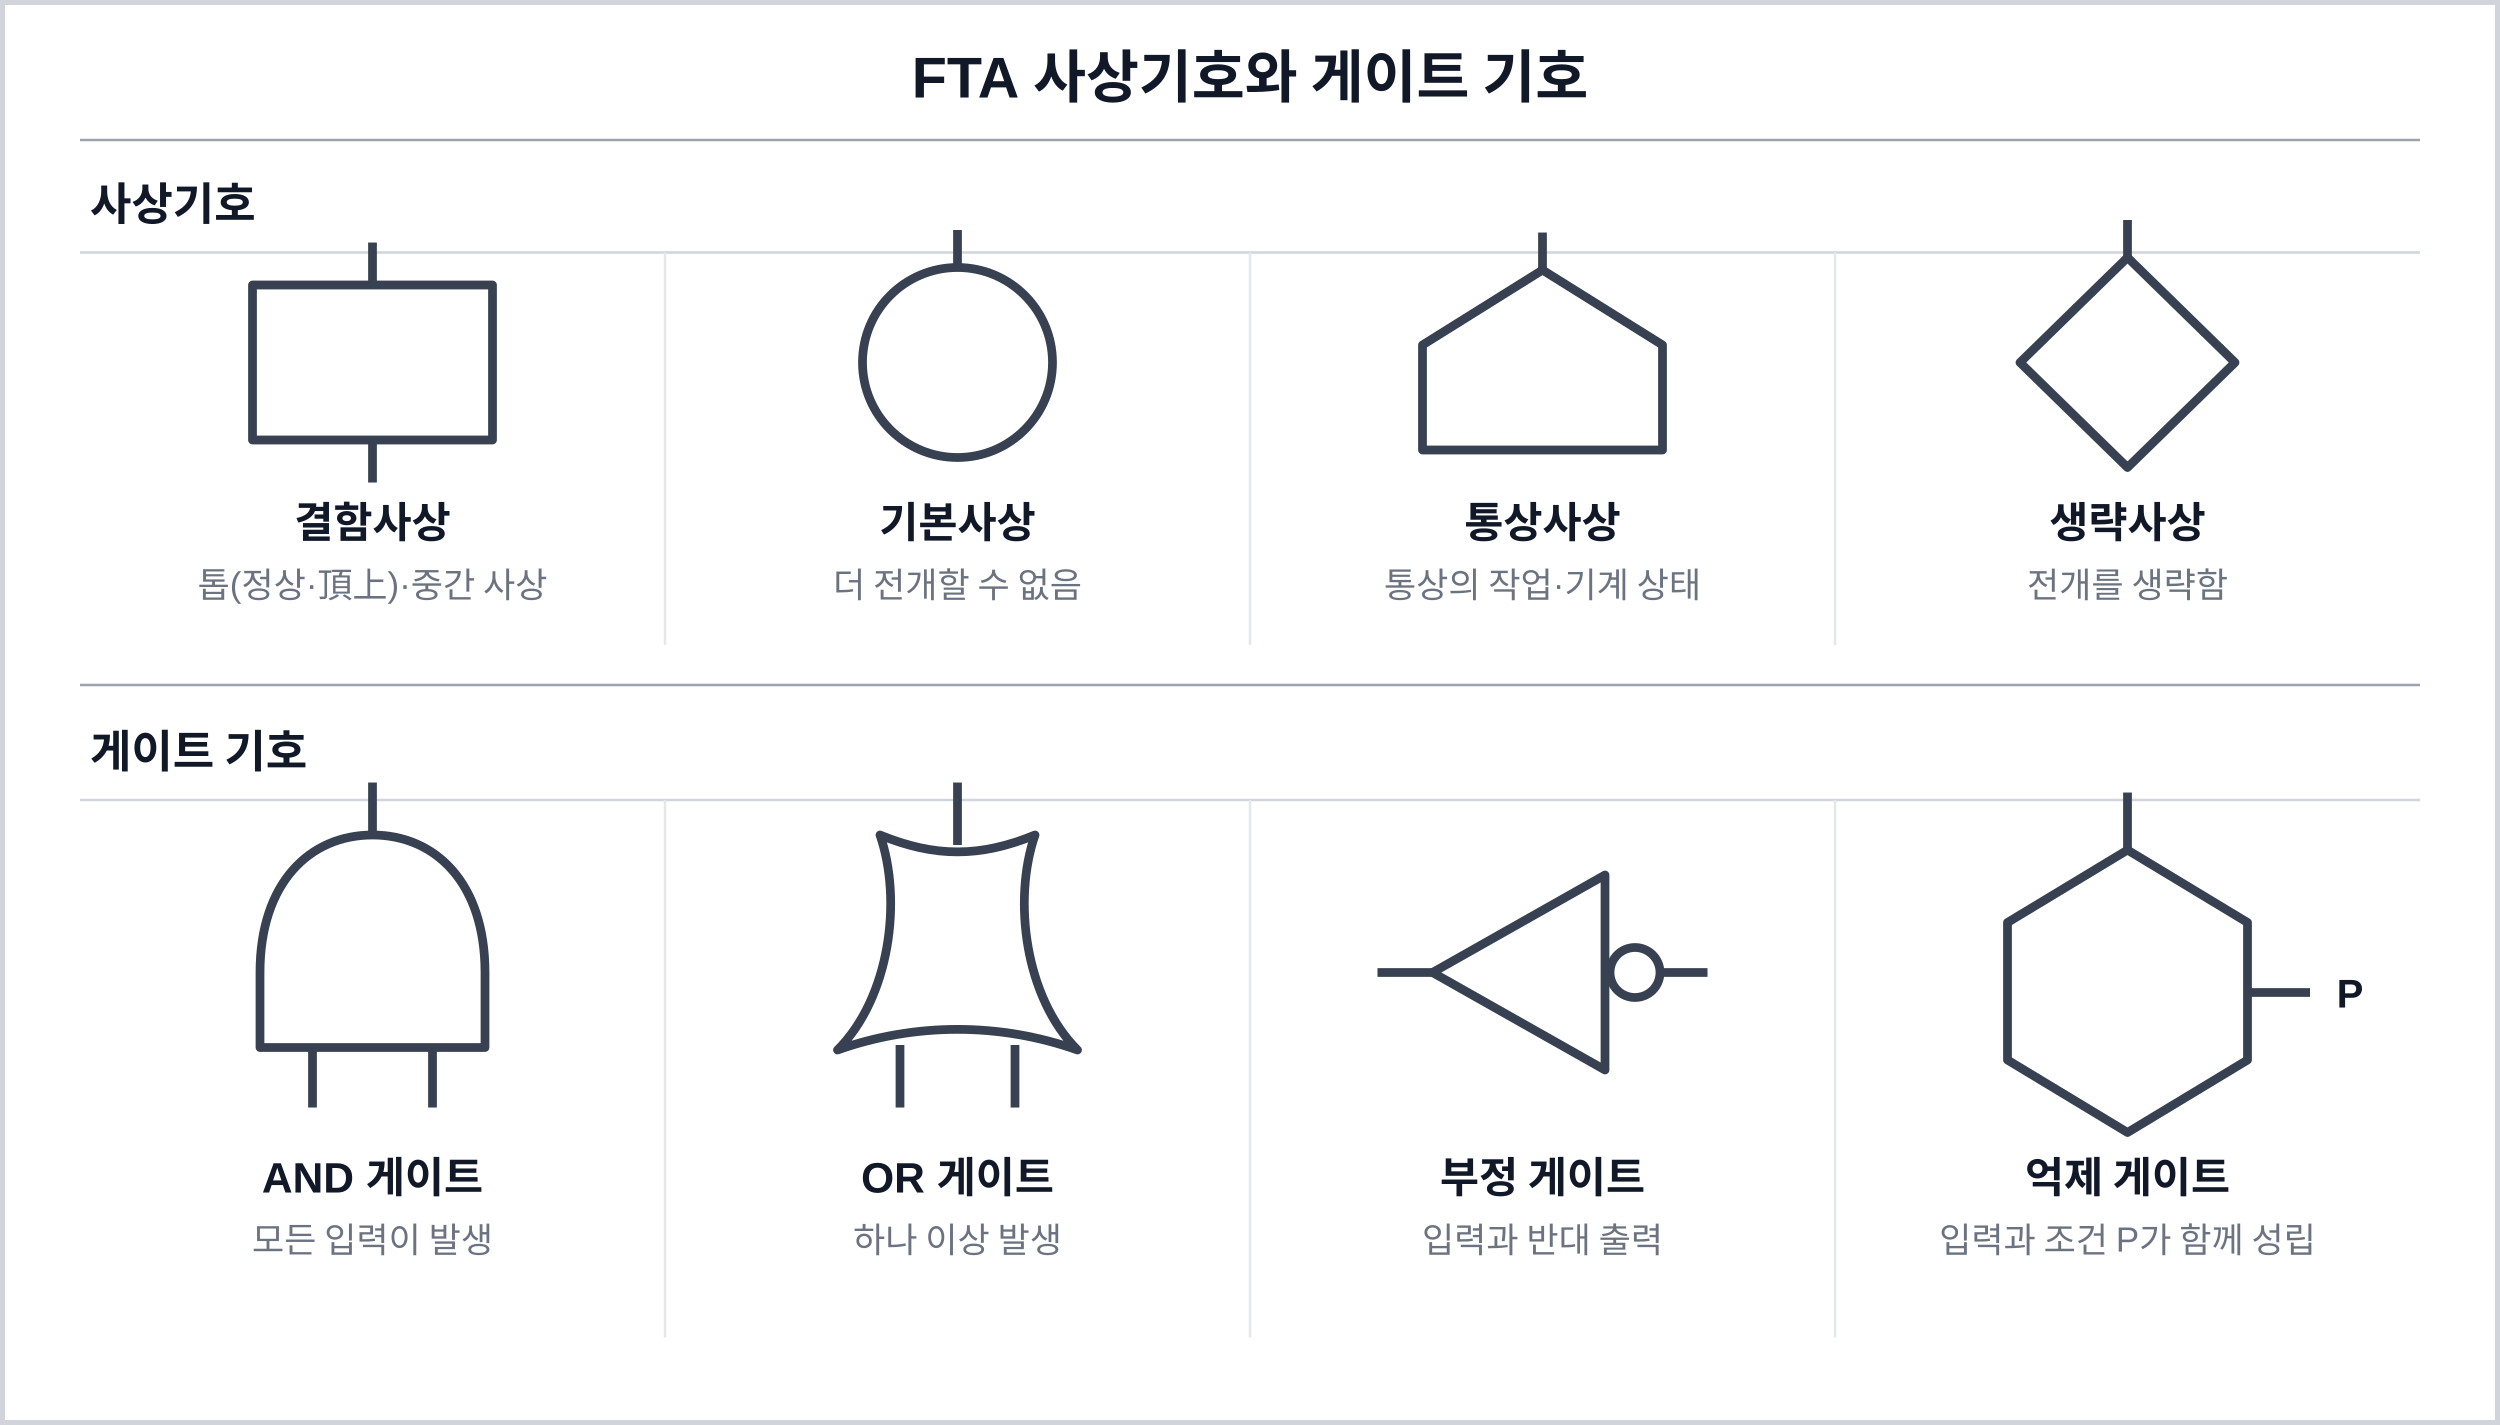
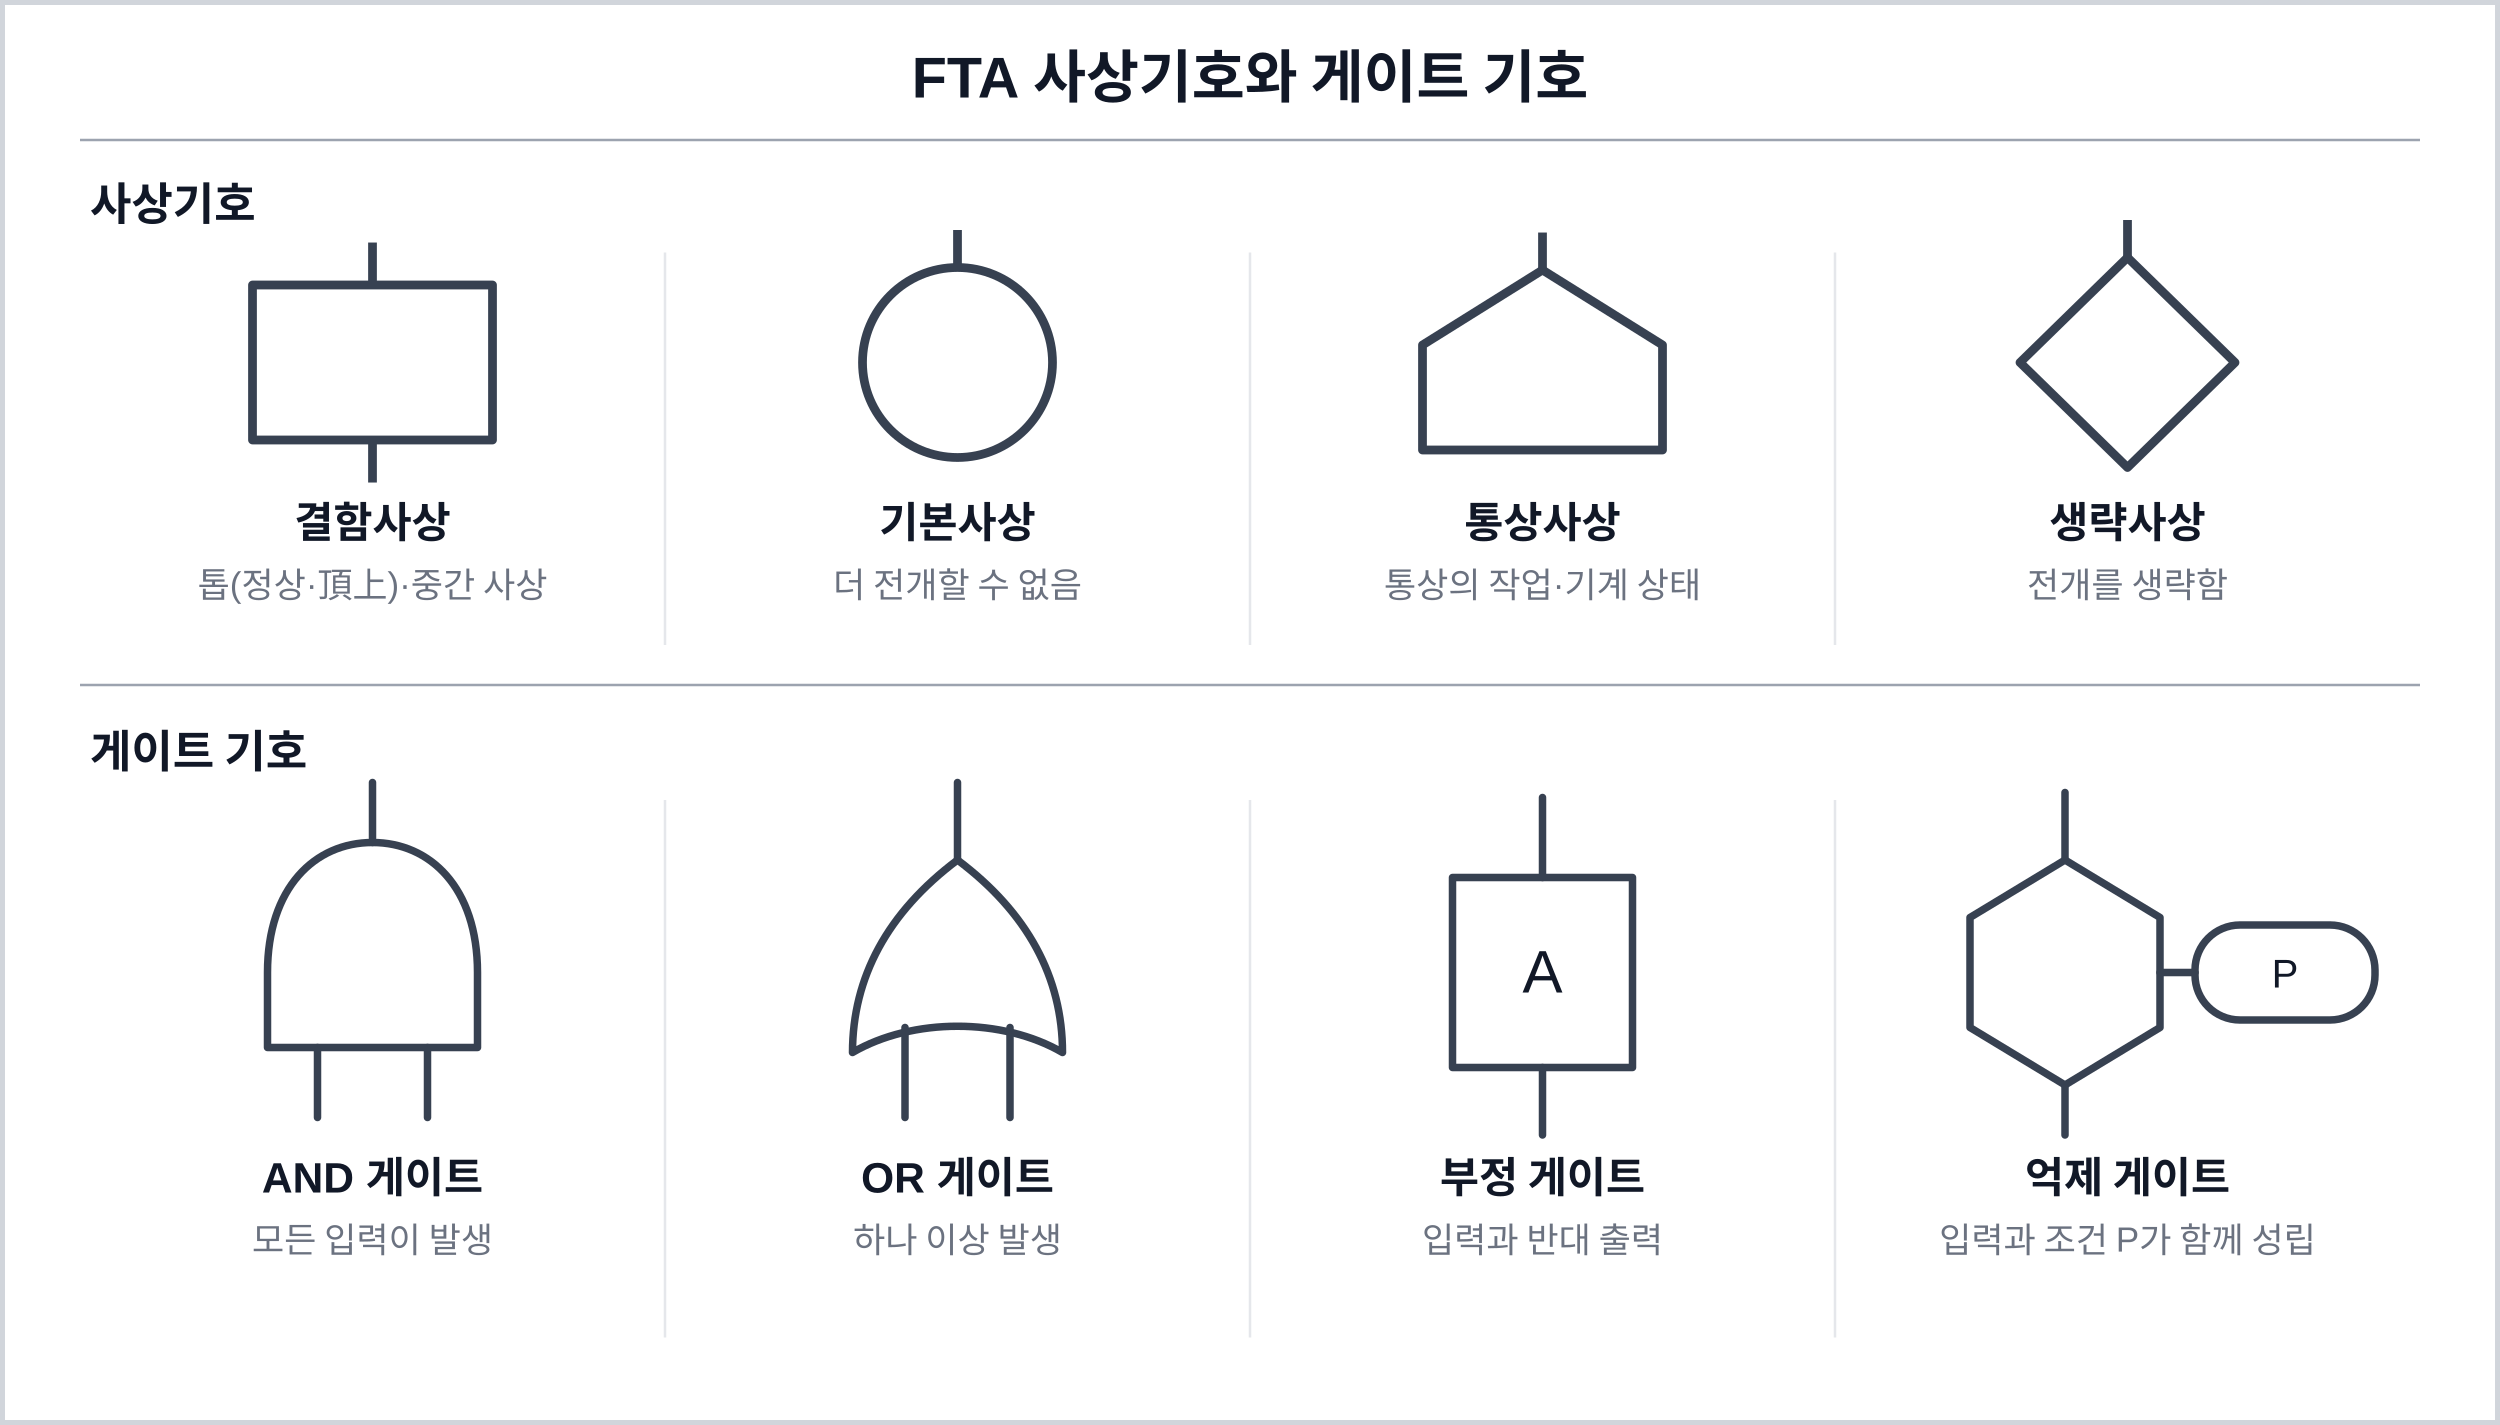
<svg xmlns="http://www.w3.org/2000/svg" width="1000" height="570" viewBox="0 0 1000 570" role="img" aria-labelledby="title desc">
  <rect x="1" y="1" width="998" height="568" fill="#fff" stroke="#d1d5db" stroke-width="2" />
  <g font-family="Pretendard, 'Noto Sans KR', Arial, sans-serif" fill="#111827">
    <text x="500" y="39" text-anchor="middle" font-size="23" font-weight="600">FTA 사상기호와 게이트 기호</text>
    <path d="M32 56H968" stroke="#9ca3af" stroke-width="1" />
    <text x="36" y="88" font-size="18" font-weight="600">사상기호</text>
-     <path d="M32 101H968" stroke="#d1d5db" stroke-width="1" />
    <path d="M266 101V258M500 101V258M734 101V258" stroke="#e5e7eb" stroke-width="1" />
    <g text-anchor="middle" stroke="#374151" stroke-width="3.5" fill="none" stroke-linejoin="round">
      <g transform="translate(149 145)">
        <path d="M0-31V-48M0 31V48" />
        <rect x="-48" y="-31" width="96" height="62" />
      </g>
      <g transform="translate(383 145)">
        <path d="M0-38V-53" />
        <circle r="38" />
      </g>
      <g transform="translate(617 145)">
        <path d="M0-37V-52" />
        <path d="M-48 35V-7L0-37 48-7V35Z" />
      </g>
      <g transform="translate(851 145)">
        <path d="M0-42V-57" />
        <path d="M0-42 43 0 0 42-43 0Z" />
      </g>
    </g>
    <g text-anchor="middle">
      <text x="149" y="215" font-size="17" font-weight="600">결함사상</text>
      <text x="149" y="239" font-size="14" fill="#6b7280">톱(정상·頂上)·중간 사상</text>
      <text x="383" y="215" font-size="17" font-weight="600">기본사상</text>
      <text x="383" y="239" font-size="14" fill="#6b7280">더 전개할 수 없음</text>
      <text x="617" y="215" font-size="17" font-weight="600">통상사상</text>
      <text x="617" y="239" font-size="14" fill="#6b7280">통상의 작업·기계 상태</text>
      <text x="851" y="215" font-size="17" font-weight="600">생략사상</text>
      <text x="851" y="239" font-size="14" fill="#6b7280">전개를 생략함</text>
    </g>
    <path d="M32 274H968" stroke="#9ca3af" stroke-width="1" />
    <text x="36" y="307" font-size="18" font-weight="600">게이트 기호</text>
-     <path d="M32 320H968" stroke="#d1d5db" stroke-width="1" />
    <path d="M266 320V535M500 320V535M734 320V535" stroke="#e5e7eb" stroke-width="1" />
-     <g text-anchor="middle" stroke="#374151" stroke-width="3.5" fill="none" stroke-linejoin="round">
+     <g text-anchor="middle" stroke="#374151" stroke-width="3" fill="none" stroke-linejoin="round" stroke-linecap="round">
      <g transform="translate(149 389)">
-         <path d="M-45 30V0C-45-36-25-55 0-55S45-36 45 0V30Z" />
-         <path d="M-24 30V54M24 30V54M0-55V-76" />
+         <path d="M-42 30V0C-42-34-23-52 0-52S42-34 42 0V30Z" />
+         <path d="M-22 30V58M22 30V58M0-52V-76" />
      </g>
      <g transform="translate(383 389)">
-         <path d="M-48 31C-27 10-22-29-31-55C-9-46 9-46 31-55C22-29 27 10 48 31C17 20-17 20-48 31Z" />
-         <path d="M-23 29V54M23 29V54M0-51V-76" />
+         <path d="M0-45C-28-24-42 2-42 32C-18 18 18 18 42 32C42 2 28-24 0-45Z" />
+         <path d="M-21 22V58M21 22V58M0-45V-76" />
      </g>
      <g transform="translate(617 389)">
-         <path d="M-44 0 25-39V39Z" />
-         <circle cx="37" cy="0" r="10" fill="#fff" />
-         <path d="M-44 0H-66M47 0H66" />
+         <path d="M0-70V-38M0 38V65" />
+         <rect x="-36" y="-38" width="72" height="76" />
      </g>
-       <g transform="translate(851 389)">
-         <path d="M0-49 48-20V35L0 64-48 35V-20Z" />
-         <path d="M0-49V-72M48 8H73" />
+       <g transform="translate(826 389)">
+         <path d="M0-45 38-22V22L0 45-38 22V-22Z" />
+         <path d="M0-45V-72M0 45V65M38 0H52" />
+         <rect x="52" y="-19" width="72" height="38" rx="18" />
      </g>
    </g>
-     <text x="940" y="403" text-anchor="middle" font-size="16" font-weight="600">P</text>
+     <g text-anchor="middle" font-weight="500" fill="#111827">
+       <text x="617" y="397" font-size="24">A</text>
+       <text x="914" y="395" font-size="16">P</text>
+     </g>
    <g text-anchor="middle">
      <text x="149" y="477" font-size="17" font-weight="600">AND 게이트</text>
      <text x="149" y="501" font-size="14" fill="#6b7280">모든 입력이 발생</text>
      <text x="383" y="477" font-size="17" font-weight="600">OR 게이트</text>
      <text x="383" y="501" font-size="14" fill="#6b7280">하나 이상 발생</text>
      <text x="617" y="477" font-size="17" font-weight="600">부정 게이트</text>
      <text x="617" y="501" font-size="14" fill="#6b7280">입력과 반대 출력</text>
      <text x="851" y="477" font-size="17" font-weight="600">억제 게이트</text>
      <text x="851" y="501" font-size="14" fill="#6b7280">입력과 조건 P가 함께 성립</text>
    </g>
  </g>
</svg>
